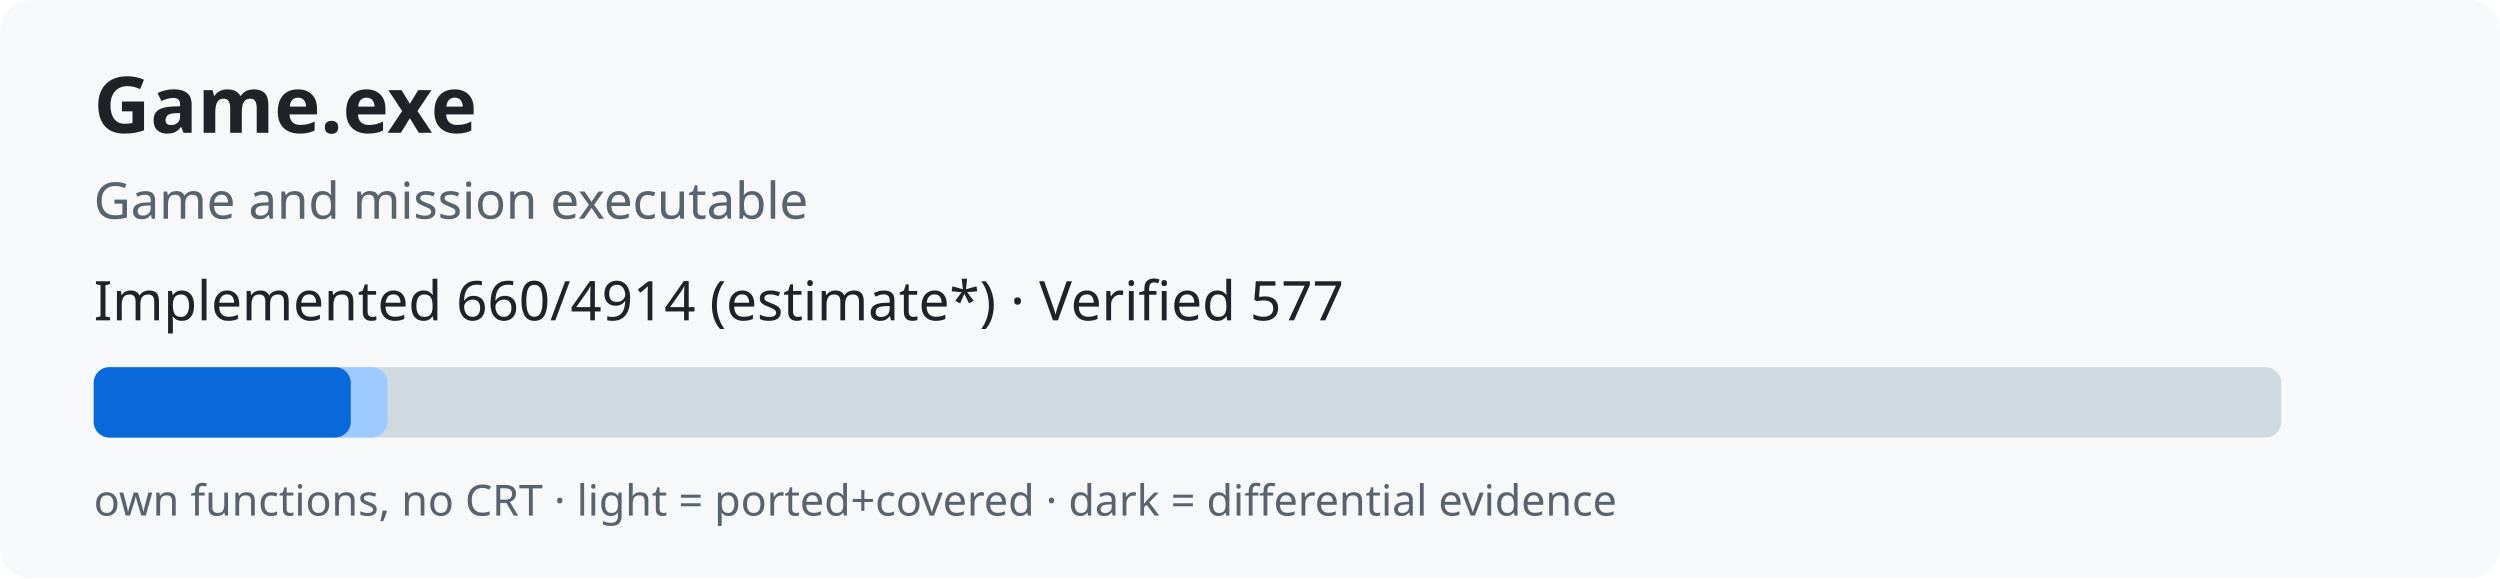
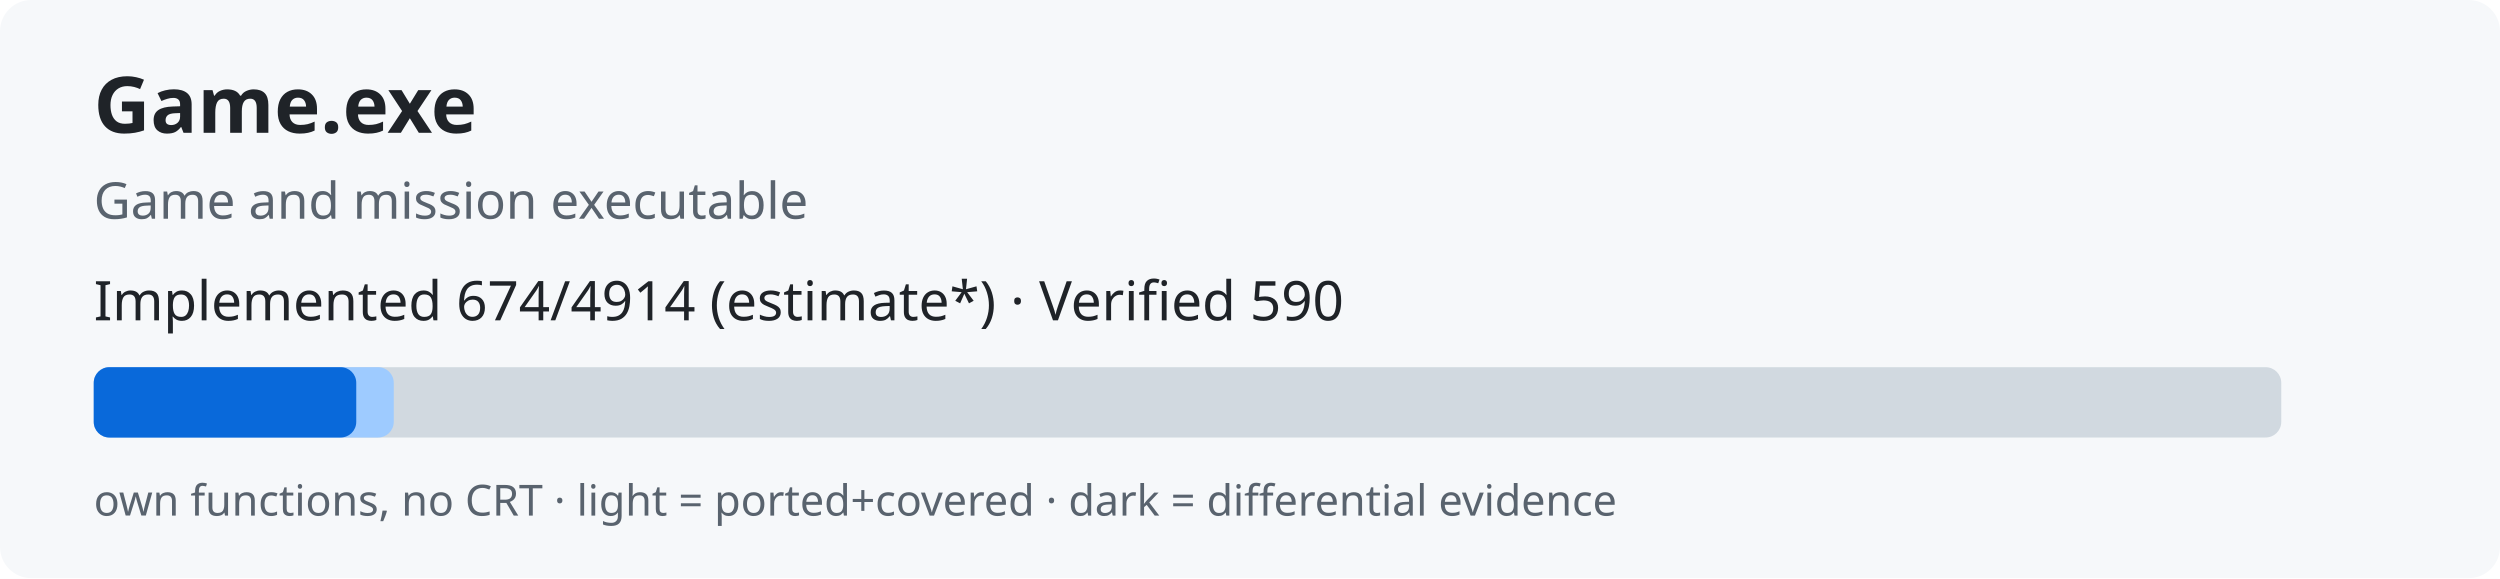
<svg xmlns="http://www.w3.org/2000/svg" width="640" height="148" role="img">
  <rect width="640" height="148" rx="8" fill="#f6f8fa" />
  <text x="24" y="34" font-family="sans-serif" font-size="20" font-weight="bold" fill="#1f2328">Game.exe</text>
  <text x="24" y="56" font-family="sans-serif" font-size="13" fill="#59636e">Game and mission executable</text>
-   <text x="24" y="82" font-family="sans-serif" font-size="14" fill="#1f2328">Implemented 660/4914 (estimate*) · Verified 577</text>
+   <text x="24" y="82" font-family="sans-serif" font-size="14" fill="#1f2328">Implemented 674/4914 (estimate*) · Verified 590</text>
  <rect x="24" y="94" width="560" height="18" rx="4" fill="#d1d9e0" />
-   <rect x="24" y="94" width="75.2" height="18" rx="4" fill="#9ecbff" />
-   <rect x="24" y="94" width="65.8" height="18" rx="4" fill="#0969da" />
+   <rect x="24" y="94" width="76.8" height="18" rx="4" fill="#9ecbff" />
+   <rect x="24" y="94" width="67.2" height="18" rx="4" fill="#0969da" />
  <text x="24" y="132" font-family="sans-serif" font-size="11" fill="#59636e">own functions, no CRT · light = ported+covered · dark = differential evidence</text>
</svg>
